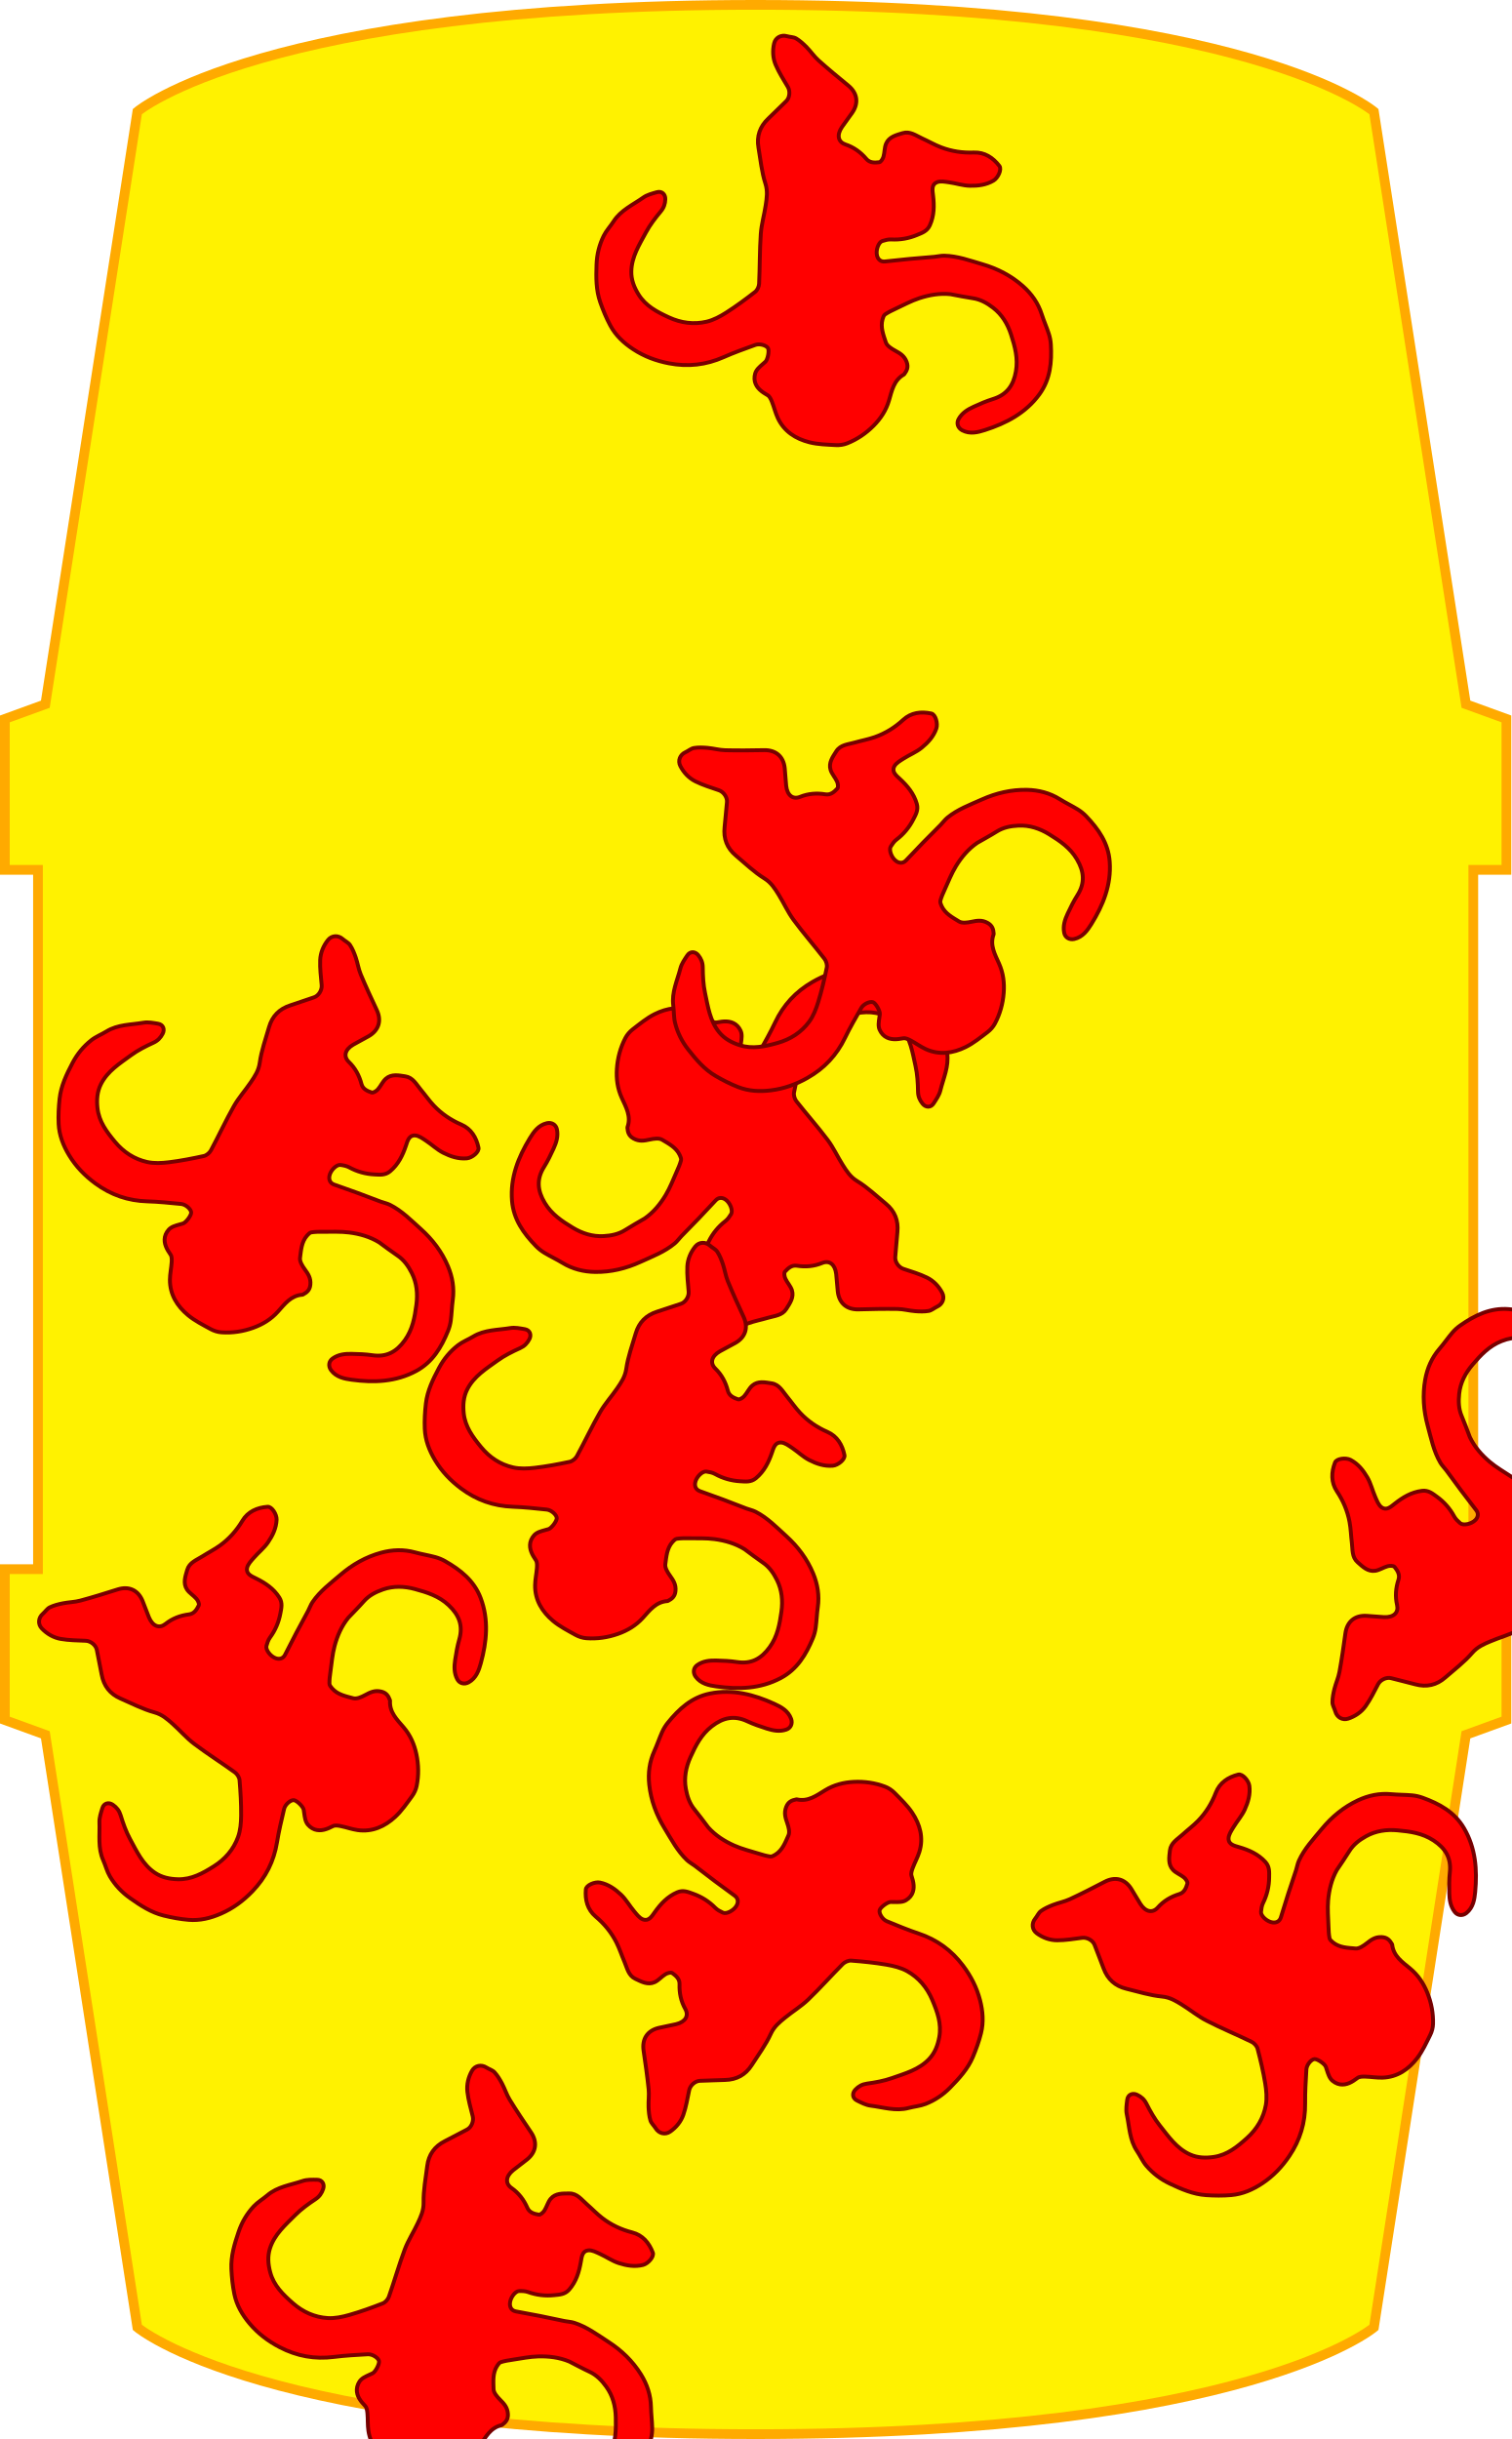
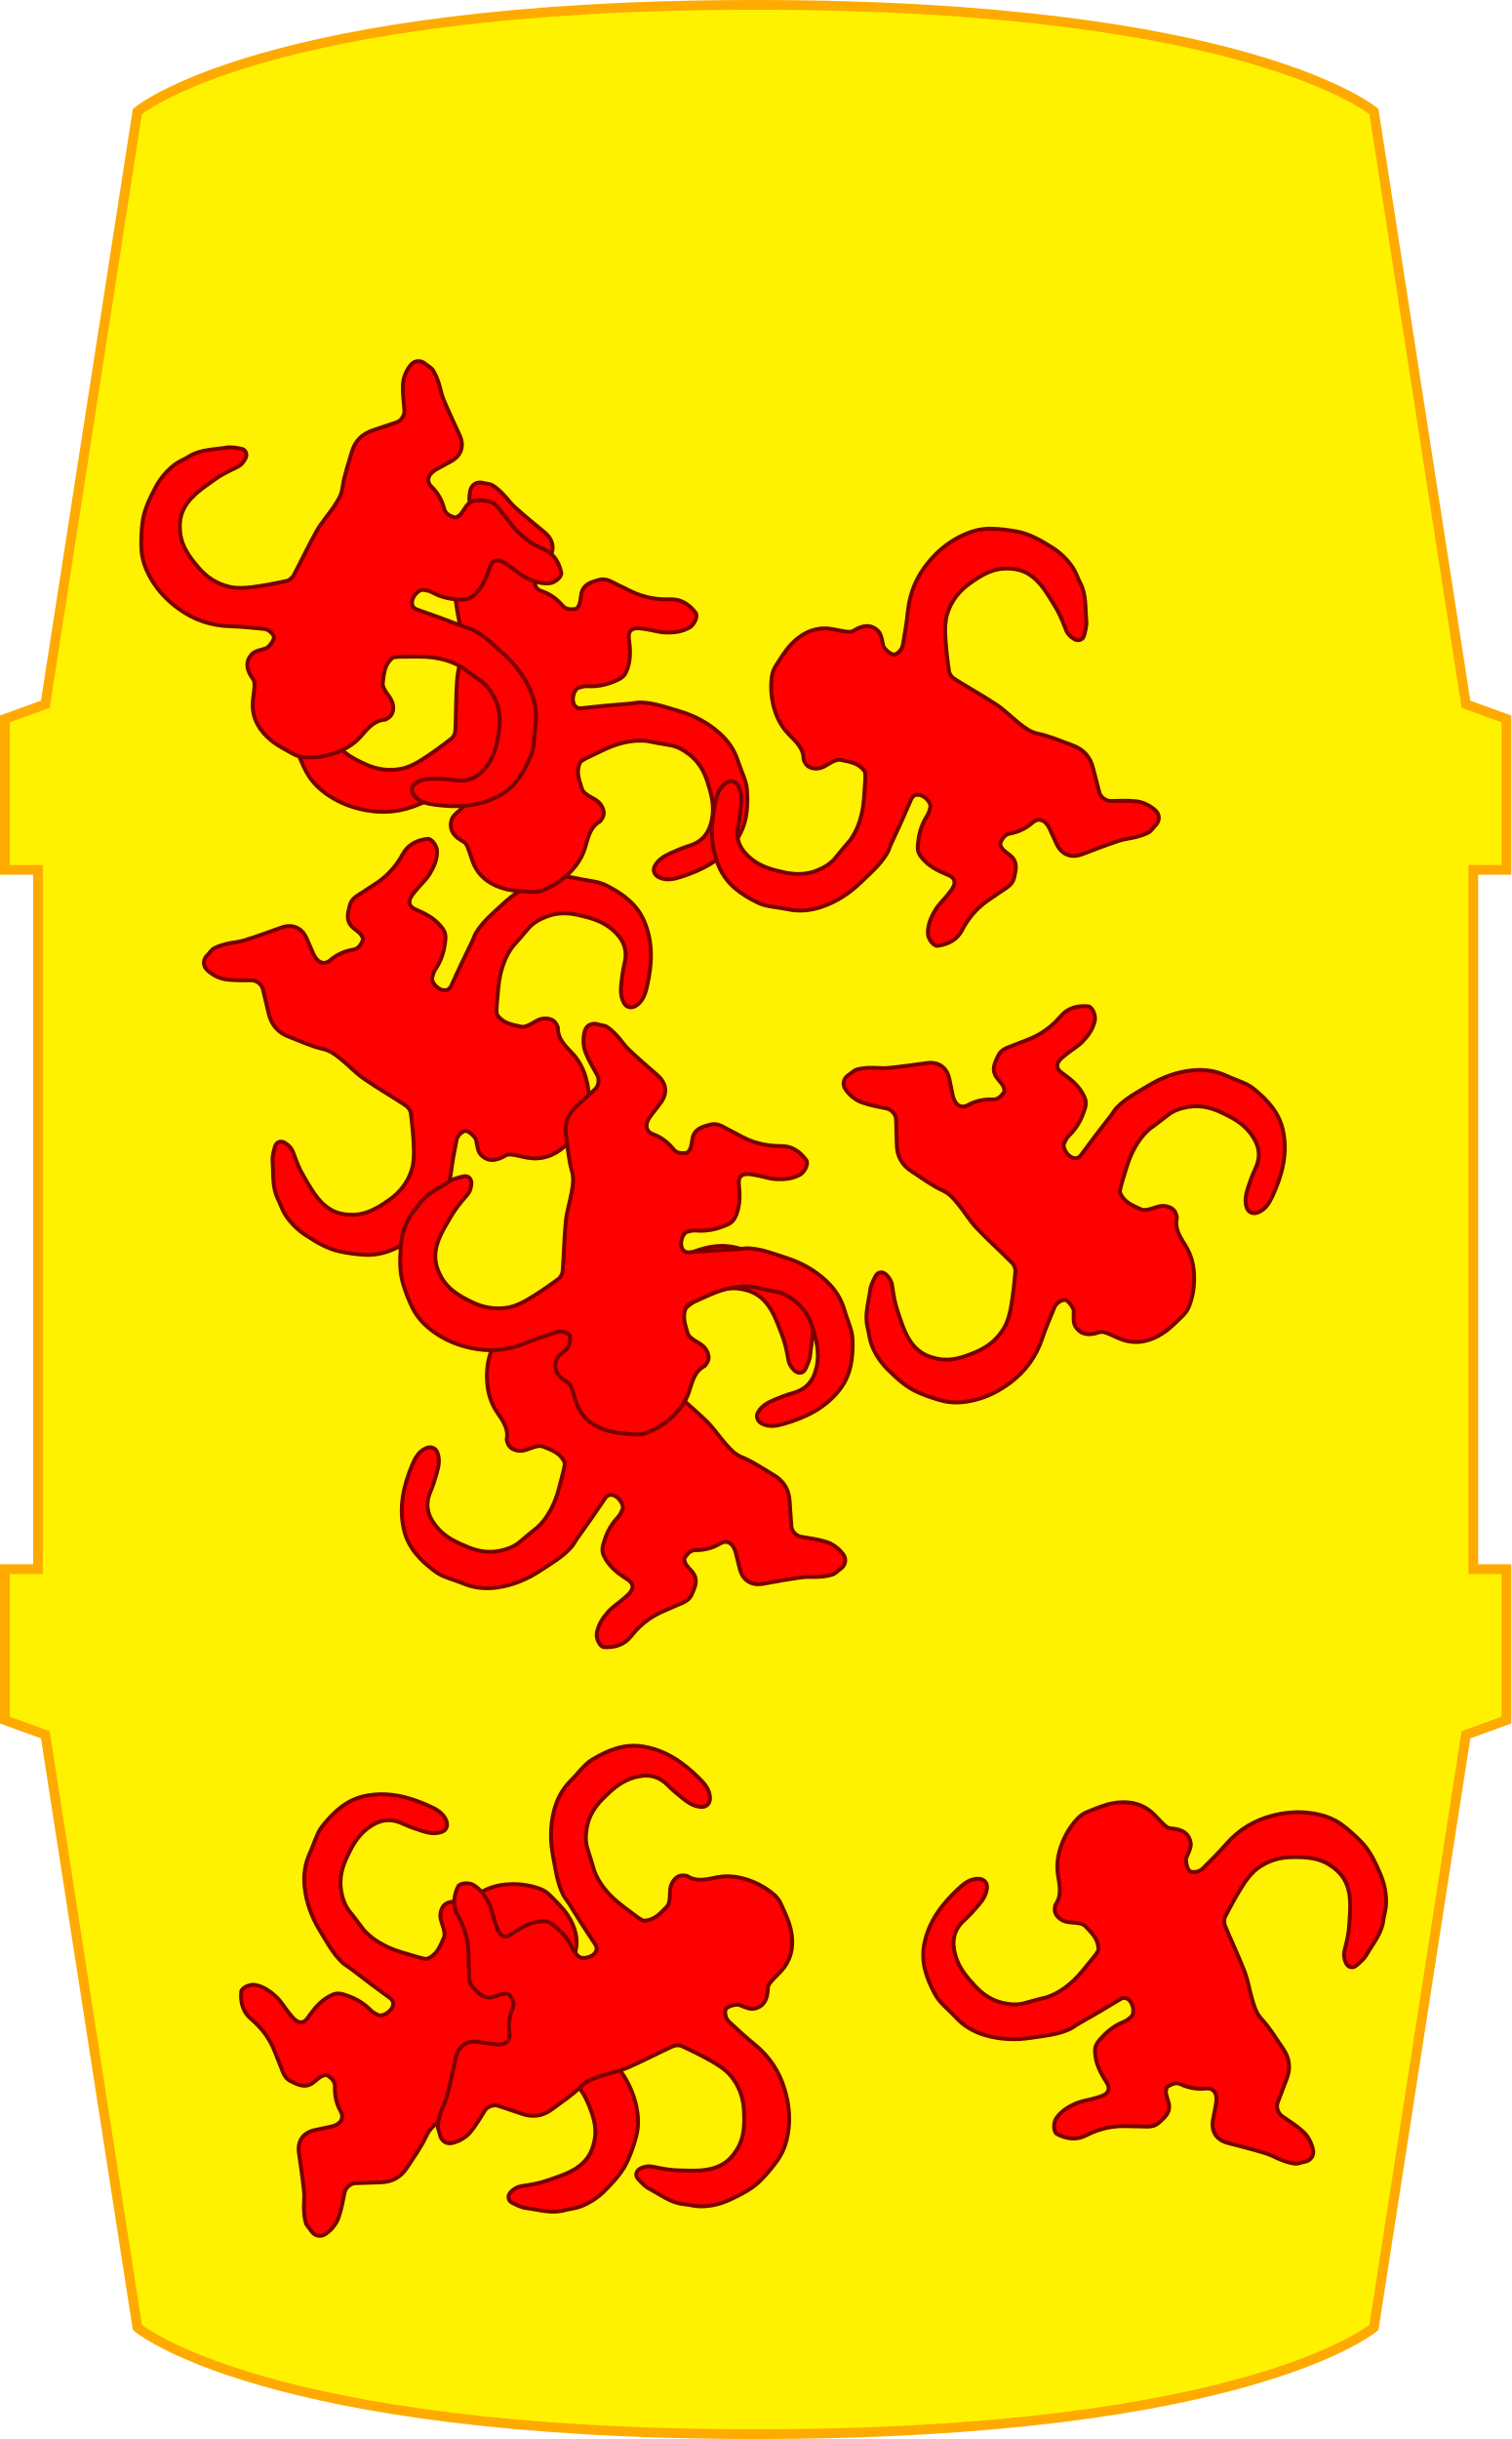
<svg xmlns="http://www.w3.org/2000/svg" viewBox="0 0 1554.198 2507.967">
  <defs>
    <path id="monkey" fill="#FF0000" stroke="#770000" stroke-width="4" d="M133.722,220.031c10.107-4.77,18.307-11.972,25.342-20.195 c5.798-6.776,10.334-14.642,15.308-22.105c2.24-3.361,4.466-6.79,6.126-10.449 c0.678-1.495,0.133-3.76-0.358-5.536c-2.319-8.395-9.225-13.42-15.265-18.615 c-2.792-2.401-8.242-2.518-12.419-2.31c-5.962,0.297-11.13,0.373-16.349-3.772 c-4.438-3.525-4.819-7.346-4.402-12.037c0.015-0.164,0.047-0.342,0.126-0.482 c5.848-10.377,1.904-20.637-0.779-30.701c-2.738-10.27-2.383-20.358,0.036-30.465 c2.585-10.803,7.16-20.821,13.855-29.675c2.286-3.023,5.503-5.7,8.854-7.49 c8.048-4.299,16.108-9.007,24.744-11.672c13.913-4.293,28.053-4.088,40.783,4.375 c4.943,3.285,9.155,7.65,13.926,11.221c2.116,1.584,4.822,3.462,7.208,3.394 c6.8-0.195,13.481,0.221,18.443,5.046c2.5,2.43,4.43,6.627,4.507,10.072 c0.098,4.349-1.918,8.758-3.097,13.12c-0.845,3.127,2.236,11.594,4.903,13.226 c2.791,1.708,9.885-0.033,12.942-3.838c7.305-9.092,14.684-18.166,21.335-27.733 c11.314-16.274,26.024-27.655,44.618-34.602 c12.693-4.742,25.469-7.214,39.026-6.755 c11.701,0.396,22.837,2.734,32.859,8.623 c7.435,4.369,14.496,9.522,21.173,14.998 c10.29,8.44,17.002,19.611,23.468,31.181 c5.169,9.25,8.129,18.829,9.039,29.053c0.526,5.914-0.795,11.97-0.949,17.971 c-0.354,13.759-8.164,24.828-13.326,36.798 c-1.928,4.47-5.685,8.275-9.073,11.956c-3.559,3.867-8.631,2.85-11.178-1.647 c-2.333-4.117-3.298-8.123-2.549-13.116c1.304-8.691,2.288-17.609,1.817-26.346 c-0.772-14.318-0.403-29.047-8.009-42.123 c-4.37-7.513-10.978-12.497-18.608-16.375 c-12.514-6.361-25.685-5.453-38.981-3.911 c-13.636,1.582-25.777,6.91-35.439,16.38 c-5.224,5.121-9.165,11.925-12.434,18.583 c-5.356,10.907-9.953,22.216-14.265,33.586c-1.003,2.644-0.495,6.719,0.899,9.273 c8.174,14.979,17.285,29.461,25.124,44.605 c4.578,8.844,7.154,18.702,11.049,27.927 c2.891,6.848,5.576,13.398,11.863,18.824 c9.412,8.122,17.015,18.362,25.253,27.817c7.8,8.953,10.049,19.215,6.895,30.725 c-2.26,8.245-4.187,16.581-6.413,24.836c-1.317,4.883,1.637,11.076,6.164,13.487 c7.607,4.05,15.444,7.859,22.426,12.833 c6.101,4.346,10.46,10.703,12.877,17.985 c1.971,5.937-1.472,11.642-7.436,13.251c-3.154,0.851-6.207,2.89-9.315,2.91 c-4.614,0.03-9.319-0.927-13.835-2.061c-5.88-1.476-11.504-4.129-17.432-5.227 c-13.145-2.435-26.389-4.371-39.634-6.218 c-11.907-1.661-18.69-9.534-18.011-21.694c0.336-6.02,1.055-12.019,1.372-18.04 c0.536-10.168-4.743-15.262-12.363-13.508 c-8.836,2.034-17.501,1.33-26.064-1.529c-5.236-1.749-9.476,1.103-13.124,3.978 c-1.344,1.059-1.38,4.847-0.789,7.064c1.174,4.407,4.038,8.466,4.68,12.89 c1.112,7.66-4.327,12.95-8.88,18.083c-5.296,5.97-13.083,4.979-20.089,5.836 c-7.088,0.868-14.293,1.006-21.294,2.294 c-11.362,2.089-21.821,6.468-31.575,12.941c-9.232,6.127-19.564,5.745-29.619,1.835 c-4.168-1.621-5.152-11.267-2.673-15.948c4.146-7.829,10.864-13.067,18.096-17.254 c6.162-3.568,13.43-5.173,20.035-8.046c3.821-1.662,8.367-3.313,10.686-6.397 c3.833-5.096-0.507-9.705-3.592-13.638 c-6.58-8.39-11.848-17.109-13.178-28.104c-0.803-6.641,2.934-10.897,6.113-15.277 c5.35-7.37,12.158-13.364,20.343-17.746c2.649-1.419,4.904-3.807,6.921-6.116 c2.681-3.07,1.008-11.713-3.332-15.796c-2.792-2.626-6.455-3.385-9.943-0.754 c-6.784,5.118-13.48,10.354-20.292,15.435 c-6.821,5.087-13.759,10.017-20.604,15.074c-2.719,2.009-5.121,4.52-8.015,6.208 c-11.791,6.877-25.067,9.455-38.056,12.939 c-15.683,4.207-31.486,5.337-47.428,2.445 c-11.765-2.134-22.486-6.806-31.675-14.777 c-5.338-4.631-11.2-8.654-16.566-13.254c-2.788-2.391-5.343-5.211-7.432-8.232 C8.425,214.512,0.584,198.644,2.215,179.517 c2.029-23.79,13.738-43.107,28.751-60.45 c4.888-5.646,10.862-11.827,19.799-12.347c4.937-0.288,8.93,2.855,9.171,7.797 c0.356,7.304-2.817,13.391-6.68,19.099c-3.983,5.886-8.129,11.735-12.831,17.045 c-9.84,11.113-10.677,22.788-5.363,36.44 c4.991,12.821,14.265,21.465,24.135,29.958 c8.647,7.44,18.515,12.57,29.905,13.827c7.733,0.853,15.524,0.669,22.998-2.521 C119.2,225.336,126.507,222.79,133.722,220.031z " />
  </defs>
  <path fill="#FFF200" stroke="#FFAA00" stroke-width="10" d="M777.099,2502.967c507.163,0,635.846-109.759,635.846-109.759 l94.62-609.353l41.633-15.139v-155.177h-34.063V894.428h34.063V739.251l-41.633-15.139 l-94.62-609.353c0,0-128.683-109.759-635.846-109.759S141.253,114.759,141.253,114.759 L46.633,724.112L5,739.251v155.177h34.063v719.112H5v155.177l41.633,15.139 l94.62,609.353C141.253,2393.208,269.936,2502.967,777.099,2502.967z " />
-   <use href="#monkey" transform="translate(521.7348 1014.567) rotate(8630.466 247.5639 184.2578)" />
-   <use href="#monkey" transform="translate(1300.15 1407.255) rotate(-7830.167 247.5639 184.2578)" />
-   <use href="#monkey" transform="translate(547.2241 1793.884) rotate(73.59489 247.5639 184.2578)" />
-   <use href="#monkey" transform="translate(1055.242 1833.81) rotate(-2735.451 247.5639 184.2578)" />
-   <use href="#monkey" transform="translate(235.158 2183.518) rotate(-4812.059 247.5639 184.2578)" />
-   <use href="#monkey" transform="translate(614.1723 89.67538) rotate(211.3198 247.5639 184.2578)" />
-   <use href="#monkey" transform="translate(50.18383 1017.511) rotate(236.8459 247.5639 184.2578)" />
-   <use href="#monkey" transform="translate(426.4204 1332.457) rotate(7437.202 247.5639 184.2578)" />
-   <use href="#monkey" transform="translate(23.38748 1560.607) rotate(874.4377 247.5639 184.2578)" />
-   <use href="#monkey" transform="translate(650.6072 735.6579) rotate(5930.958 247.5639 184.2578)" />
+   <use href="#monkey" transform="translate(748.5455 1104.88) rotate(152.0649)" />
+   <use href="#monkey" transform="translate(1371.479 1335.407) rotate(163.9292)" />
+   <use href="#monkey" transform="translate(547.2241 1793.884) rotate(73.59489)" />
+   <use href="#monkey" transform="translate(968.0705 1820.275) rotate(6.308222)" />
+   <use href="#monkey" transform="translate(840.1919 1806.316) rotate(94.05626)" />
+   <use href="#monkey" transform="translate(665.0637 1019.409) rotate(211.3198)" />
+   <use href="#monkey" transform="translate(363.9733 918.4453) rotate(236.8459)" />
+   <use href="#monkey" transform="translate(356.6838 1403.742) rotate(341.5738)" />
+   <use href="#monkey" transform="translate(767.5283 1580.76) rotate(212.9944)" />
+   <use href="#monkey" transform="translate(650.7442 736.3105) rotate(330.9501)" />
</svg>
